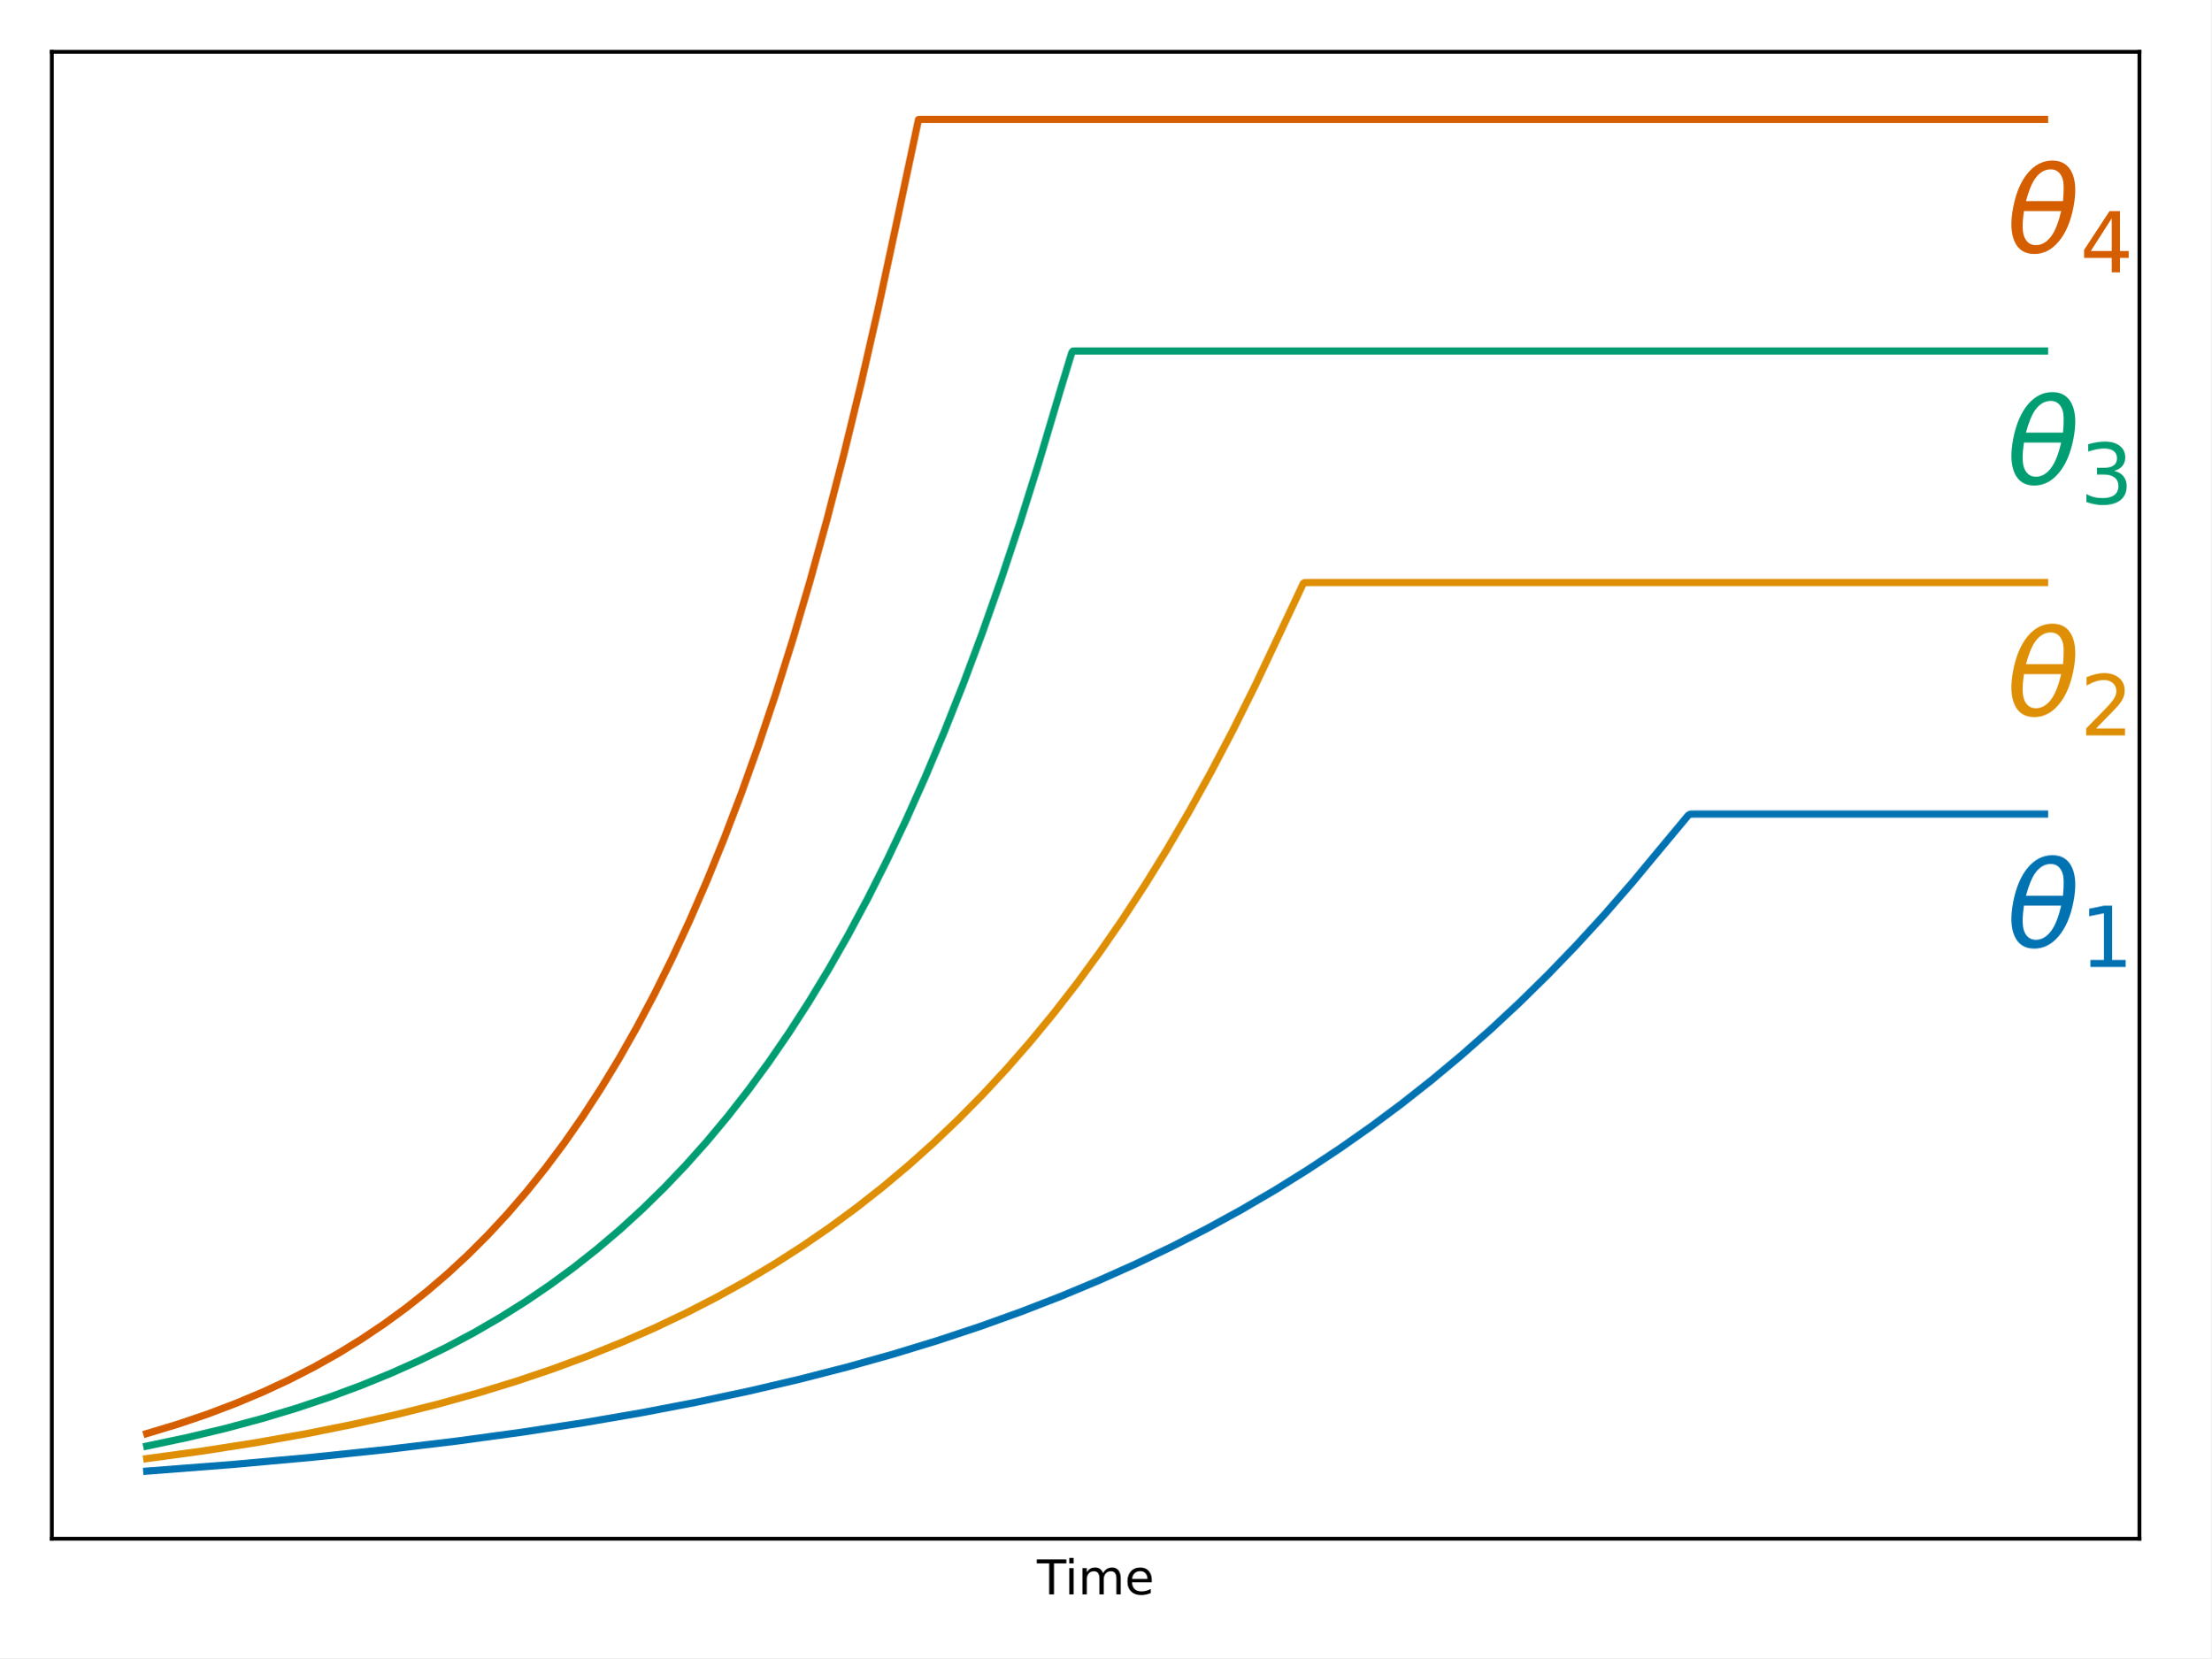
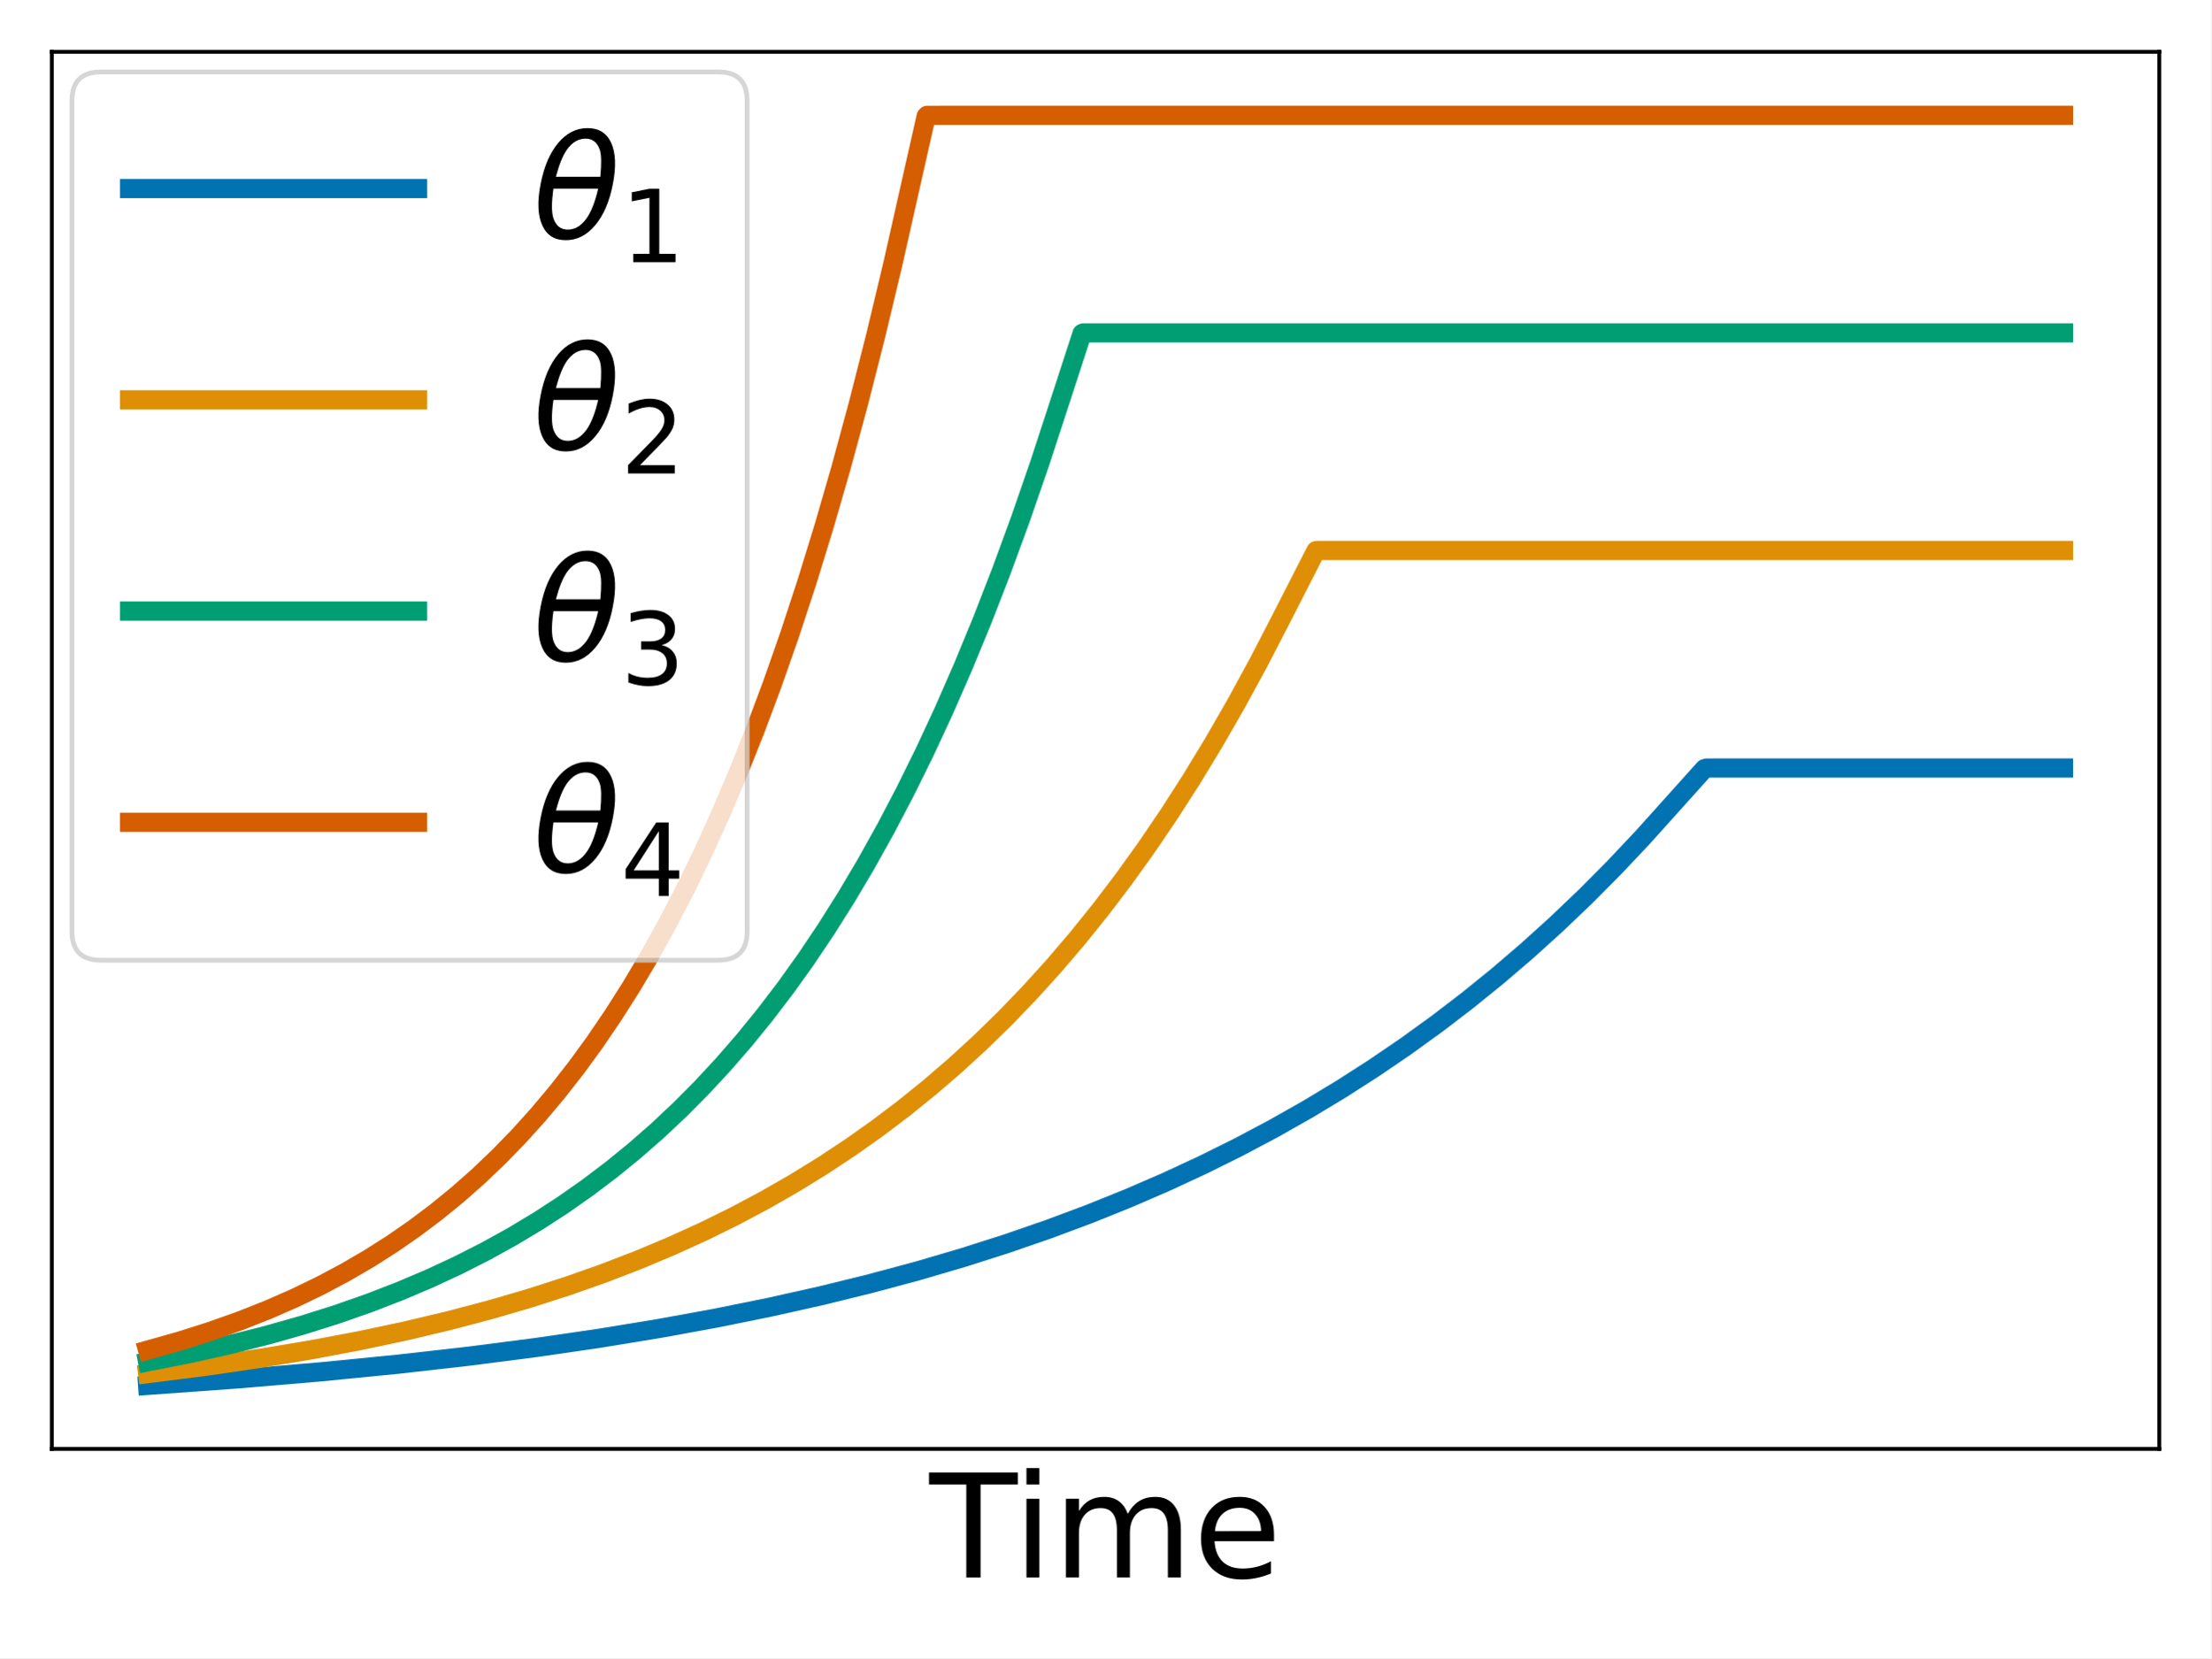
<svg xmlns="http://www.w3.org/2000/svg" xmlns:xlink="http://www.w3.org/1999/xlink" width="460.8pt" height="345.6pt" viewBox="0 0 460.8 345.6" version="1.1">
  <defs>
    <style type="text/css">*{stroke-linejoin: round; stroke-linecap: butt}</style>
  </defs>
  <g id="figure_1">
    <g id="patch_1">
      <path d="M 0 345.6  L 460.8 345.6  L 460.8 0  L 0 0  z " style="fill: #ffffff" />
    </g>
    <g id="axes_1">
      <g id="patch_2">
-         <path d="M 10.8 320.72  L 445.865 320.72  L 445.865 10.8  L 10.8 10.8  z " style="fill: #ffffff" />
+         <path d="M 10.8 302  L 450 302  L 450 10.8  L 10.8 10.8  z " style="fill: #ffffff" />
      </g>
      <g id="matplotlib.axis_1">
        <g id="text_1">
-           <g transform="translate(216.0987 332.3184) scale(0.1 -0.1)">
+           <g transform="translate(193.6992 328.7953) scale(0.3 -0.3)">
            <defs>
              <path id="DejaVuSans-54" d="M -19 4666  L 3928 4666  L 3928 4134  L 2272 4134  L 2272 0  L 1638 0  L 1638 4134  L -19 4134  L -19 4666  z " transform="scale(0.015625)" />
              <path id="DejaVuSans-69" d="M 603 3500  L 1178 3500  L 1178 0  L 603 0  L 603 3500  z M 603 4863  L 1178 4863  L 1178 4134  L 603 4134  L 603 4863  z " transform="scale(0.015625)" />
              <path id="DejaVuSans-6d" d="M 3328 2828  Q 3544 3216 3844 3400  Q 4144 3584 4550 3584  Q 5097 3584 5394 3201  Q 5691 2819 5691 2113  L 5691 0  L 5113 0  L 5113 2094  Q 5113 2597 4934 2840  Q 4756 3084 4391 3084  Q 3944 3084 3684 2787  Q 3425 2491 3425 1978  L 3425 0  L 2847 0  L 2847 2094  Q 2847 2600 2669 2842  Q 2491 3084 2119 3084  Q 1678 3084 1418 2786  Q 1159 2488 1159 1978  L 1159 0  L 581 0  L 581 3500  L 1159 3500  L 1159 2956  Q 1356 3278 1631 3431  Q 1906 3584 2284 3584  Q 2666 3584 2933 3390  Q 3200 3197 3328 2828  z " transform="scale(0.015625)" />
              <path id="DejaVuSans-65" d="M 3597 1894  L 3597 1613  L 953 1613  Q 991 1019 1311 708  Q 1631 397 2203 397  Q 2534 397 2845 478  Q 3156 559 3463 722  L 3463 178  Q 3153 47 2828 -22  Q 2503 -91 2169 -91  Q 1331 -91 842 396  Q 353 884 353 1716  Q 353 2575 817 3079  Q 1281 3584 2069 3584  Q 2775 3584 3186 3129  Q 3597 2675 3597 1894  z M 3022 2063  Q 3016 2534 2758 2815  Q 2500 3097 2075 3097  Q 1594 3097 1305 2825  Q 1016 2553 972 2059  L 3022 2063  z " transform="scale(0.015625)" />
            </defs>
            <use xlink:href="#DejaVuSans-54" />
            <use xlink:href="#DejaVuSans-69" x="57.959" />
            <use xlink:href="#DejaVuSans-6d" x="85.742" />
            <use xlink:href="#DejaVuSans-65" x="183.154" />
          </g>
        </g>
      </g>
      <g id="matplotlib.axis_2" />
      <g id="line2d_1">
-         <path d="M 30.576 306.633  L 48.53 305.243  L 65.259 303.728  L 80.761 302.103  L 95.236 300.365  L 108.8 298.515  L 121.614 296.544  L 133.715 294.46  L 145.184 292.262  L 156.099 289.945  L 166.54 287.504  L 176.505 284.947  L 186.076 282.264  L 195.29 279.45  L 204.149 276.514  L 212.691 273.449  L 220.957 270.249  L 228.945 266.918  L 236.697 263.448  L 244.25 259.822  L 251.566 256.065  L 258.724 252.139  L 265.685 248.07  L 272.487 243.837  L 279.17 239.415  L 285.696 234.831  L 292.102 230.06  L 298.39 225.1  L 304.56 219.951  L 310.65 214.579  L 316.661 208.98  L 322.593 203.149  L 328.486 197.044  L 334.339 190.657  L 340.192 183.939  L 346.401 176.461  L 351.858 169.915  L 352.294 169.692  L 353.164 169.673  L 395.598 169.673  L 426.089 169.673  L 426.089 169.673  " clip-path="url(#p0510ebed5a)" style="fill: none; stroke: #0173b2; stroke-width: 1.5; stroke-linecap: square" />
+         <path d="M 30.764 288.764  L 49.448 287.414  L 66.814 285.94  L 82.864 284.357  L 97.835 282.658  L 111.848 280.848  L 125.023 278.923  L 137.479 276.882  L 149.296 274.721  L 160.514 272.446  L 171.214 270.051  L 181.434 267.537  L 191.255 264.894  L 200.677 262.129  L 209.74 259.238  L 218.483 256.217  L 226.907 253.072  L 235.091 249.78  L 242.996 246.361  L 250.701 242.786  L 258.167 239.078  L 265.433 235.222  L 272.539 231.199  L 279.486 227.011  L 286.273 222.658  L 292.9 218.144  L 299.407 213.442  L 305.795 208.552  L 312.063 203.475  L 318.251 198.176  L 324.359 192.65  L 330.388 186.896  L 336.376 180.87  L 342.365 174.526  L 348.513 167.683  L 355.22 160.219  L 355.659 160.082  L 358.214 160.077  L 430.036 160.077  L 430.036 160.077  " clip-path="url(#pf8e06b8642)" style="fill: none; stroke: #0173b2; stroke-width: 4; stroke-linecap: square" />
      </g>
      <g id="line2d_2">
-         <path d="M 30.576 304.024  L 42.321 302.425  L 53.276 300.714  L 63.637 298.873  L 73.366 296.921  L 82.58 294.847  L 91.32 292.655  L 99.665 290.333  L 107.614 287.891  L 115.247 285.315  L 122.563 282.611  L 129.602 279.773  L 136.365 276.809  L 142.93 273.69  L 149.297 270.418  L 155.466 266.997  L 161.477 263.409  L 167.291 259.681  L 172.986 255.765  L 178.562 251.66  L 184.019 247.365  L 189.358 242.879  L 194.579 238.204  L 199.72 233.301  L 204.782 228.166  L 209.765 222.795  L 214.708 217.136  L 219.573 211.228  L 224.397 205.015  L 229.143 198.539  L 233.849 191.742  L 238.516 184.609  L 243.143 177.13  L 247.77 169.225  L 252.357 160.945  L 256.945 152.202  L 261.572 142.905  L 266.278 132.943  L 271.617 121.593  L 271.894 121.422  L 273.041 121.411  L 426.089 121.411  L 426.089 121.411  " clip-path="url(#p0510ebed5a)" style="fill: none; stroke: #de8f05; stroke-width: 1.5; stroke-linecap: square" />
+         <path d="M 30.764 286.312  L 42.98 284.761  L 54.318 283.103  L 65.058 281.31  L 75.118 279.408  L 84.62 277.387  L 93.643 275.243  L 102.226 272.976  L 110.411 270.585  L 118.236 268.069  L 125.741 265.423  L 132.967 262.64  L 139.914 259.726  L 146.621 256.674  L 153.089 253.487  L 159.357 250.154  L 165.465 246.656  L 171.413 242.993  L 177.202 239.168  L 182.871 235.156  L 188.421 230.956  L 193.85 226.566  L 199.16 221.987  L 204.39 217.184  L 209.54 212.15  L 214.57 206.923  L 219.561 201.418  L 224.471 195.669  L 229.342 189.624  L 234.173 183.27  L 238.924 176.653  L 243.635 169.712  L 248.306 162.434  L 252.977 154.742  L 257.608 146.686  L 262.319 138.039  L 267.03 128.922  L 274.256 114.775  L 274.615 114.732  L 315.656 114.73  L 430.036 114.73  L 430.036 114.73  " clip-path="url(#pf8e06b8642)" style="fill: none; stroke: #de8f05; stroke-width: 4; stroke-linecap: square" />
      </g>
      <g id="line2d_3">
-         <path d="M 30.576 301.415  L 39.039 299.628  L 46.988 297.727  L 54.581 295.684  L 61.779 293.519  L 68.62 291.231  L 75.146 288.816  L 81.394 286.268  L 87.405 283.579  L 93.179 280.755  L 98.795 277.76  L 104.213 274.62  L 109.473 271.314  L 114.574 267.846  L 119.557 264.19  L 124.422 260.345  L 129.167 256.31  L 133.834 252.049  L 138.382 247.597  L 142.89 242.87  L 147.319 237.901  L 151.67 232.685  L 155.98 227.167  L 160.212 221.388  L 164.404 215.286  L 168.556 208.848  L 172.669 202.06  L 176.743 194.908  L 180.816 187.302  L 184.85 179.294  L 188.844 170.869  L 192.839 161.921  L 196.793 152.515  L 200.748 142.533  L 204.703 131.941  L 208.657 120.706  L 212.612 108.796  L 216.606 96.053  L 220.957 81.397  L 223.369 73.474  L 223.606 73.175  L 224.12 73.149  L 426.089 73.149  L 426.089 73.149  " clip-path="url(#p0510ebed5a)" style="fill: none; stroke: #029e73; stroke-width: 1.5; stroke-linecap: square" />
+         <path d="M 30.764 283.861  L 39.587 282.124  L 47.811 280.282  L 55.676 278.296  L 63.101 276.193  L 70.168 273.963  L 76.915 271.6  L 83.343 269.116  L 89.531 266.487  L 95.479 263.719  L 101.228 260.799  L 106.778 257.73  L 112.167 254.495  L 117.397 251.096  L 122.467 247.536  L 127.418 243.788  L 132.249 239.852  L 136.999 235.694  L 141.631 231.344  L 146.182 226.765  L 150.653 221.951  L 155.085 216.851  L 159.436 211.502  L 163.748 205.847  L 167.98 199.929  L 172.172 193.685  L 176.324 187.101  L 180.436 180.165  L 184.548 172.788  L 188.62 165.022  L 192.653 156.852  L 196.685 148.174  L 200.677 139.053  L 204.669 129.375  L 208.662 119.106  L 212.654 108.217  L 216.646 96.679  L 220.759 84.102  L 225.509 69.495  L 225.749 69.389  L 228.583 69.383  L 430.036 69.383  L 430.036 69.383  " clip-path="url(#pf8e06b8642)" style="fill: none; stroke: #029e73; stroke-width: 4; stroke-linecap: square" />
      </g>
      <g id="line2d_4">
-         <path d="M 30.576 298.806  L 37.101 296.832  L 43.27 294.737  L 49.202 292.488  L 54.858 290.107  L 60.276 287.585  L 65.456 284.929  L 70.479 282.103  L 75.304 279.134  L 80.01 275.977  L 84.558 272.657  L 88.987 269.15  L 93.298 265.454  L 97.529 261.534  L 101.682 257.382  L 105.755 252.993  L 109.749 248.362  L 113.704 243.433  L 117.58 238.247  L 121.416 232.741  L 125.213 226.9  L 128.97 220.71  L 132.687 214.154  L 136.365 207.218  L 140.043 199.802  L 143.681 191.963  L 147.319 183.589  L 150.918 174.743  L 154.517 165.3  L 158.076 155.336  L 161.636 144.707  L 165.195 133.371  L 168.754 121.282  L 172.313 108.391  L 175.873 94.648  L 179.432 80.004  L 182.991 64.408  L 186.63 47.444  L 191.415 24.919  L 191.731 24.887  L 426.089 24.887  L 426.089 24.887  " clip-path="url(#p0510ebed5a)" style="fill: none; stroke: #d55e00; stroke-width: 1.5; stroke-linecap: square" />
+         <path d="M 30.764 281.41  L 37.551 279.496  L 43.938 277.466  L 50.087 275.28  L 55.915 272.971  L 61.505 270.519  L 66.854 267.928  L 72.004 265.186  L 76.955 262.299  L 81.746 259.25  L 86.417 256.012  L 90.928 252.616  L 95.36 249  L 99.671 245.194  L 103.903 241.16  L 108.055 236.892  L 112.127 232.384  L 116.12 227.631  L 120.072 222.578  L 123.945 217.265  L 127.777 211.629  L 131.57 205.656  L 135.323 199.33  L 139.036 192.637  L 142.748 185.482  L 146.421 177.918  L 150.094 169.838  L 153.727 161.303  L 157.36 152.192  L 160.953 142.578  L 164.547 132.323  L 168.14 121.386  L 171.733 109.723  L 175.286 97.429  L 178.879 84.184  L 182.472 70.073  L 186.065 55.048  L 189.818 38.379  L 193.012 24.244  L 193.211 24.041  L 199.719 24.036  L 430.036 24.036  L 430.036 24.036  " clip-path="url(#pf8e06b8642)" style="fill: none; stroke: #d55e00; stroke-width: 4; stroke-linecap: square" />
      </g>
      <g id="patch_3">
-         <path d="M 10.8 320.72  L 10.8 10.8  " style="fill: none; stroke: #000000; stroke-width: 0.8; stroke-linejoin: miter; stroke-linecap: square" />
+         <path d="M 10.8 302  L 10.8 10.8  " style="fill: none; stroke: #000000; stroke-width: 0.8; stroke-linejoin: miter; stroke-linecap: square" />
      </g>
      <g id="patch_4">
-         <path d="M 445.865 320.72  L 445.865 10.8  " style="fill: none; stroke: #000000; stroke-width: 0.8; stroke-linejoin: miter; stroke-linecap: square" />
+         <path d="M 450 302  L 450 10.8  " style="fill: none; stroke: #000000; stroke-width: 0.8; stroke-linejoin: miter; stroke-linecap: square" />
      </g>
      <g id="patch_5">
-         <path d="M 10.8 320.72  L 445.865 320.72  " style="fill: none; stroke: #000000; stroke-width: 0.8; stroke-linejoin: miter; stroke-linecap: square" />
+         <path d="M 10.8 302  L 450 302  " style="fill: none; stroke: #000000; stroke-width: 0.8; stroke-linejoin: miter; stroke-linecap: square" />
      </g>
      <g id="patch_6">
-         <path d="M 10.8 10.8  L 445.865 10.8  " style="fill: none; stroke: #000000; stroke-width: 0.8; stroke-linejoin: miter; stroke-linecap: square" />
+         <path d="M 10.8 10.8  L 450 10.8  " style="fill: none; stroke: #000000; stroke-width: 0.8; stroke-linejoin: miter; stroke-linecap: square" />
+       </g>
+     </g>
+     <g id="legend_1">
+       <g id="patch_7">
+         <path d="M 21 200.137  L 149.7 200.137  Q 155.7 200.137 155.7 194.137  L 155.7 21  Q 155.7 15 149.7 15  L 21 15  Q 15 15 15 21  L 15 194.137  Q 15 200.137 21 200.137  z " style="fill: #ffffff; opacity: 0.8; stroke: #cccccc; stroke-linejoin: miter" />
+       </g>
+       <g id="line2d_5">
+         <path d="M 27 39.295  L 57 39.295  L 87 39.295  " style="fill: none; stroke: #0173b2; stroke-width: 4; stroke-linecap: square" />
      </g>
      <g id="text_2">
-         <g style="fill: #0173b2" transform="translate(418.1794 197.4998) scale(0.25 -0.25)">
+         <g transform="translate(111 49.79531) scale(0.3 -0.3)">
          <defs>
            <path id="DejaVuSans-Oblique-3b8" d="M 2913 2219  L 925 2219  Q 791 1284 928 888  Q 1100 400 1566 400  Q 2034 400 2391 891  Q 2703 1322 2913 2219  z M 3009 2750  Q 3094 3638 2984 3950  Q 2813 4444 2353 4444  Q 1875 4444 1525 3956  Q 1250 3563 1034 2750  L 3009 2750  z M 2444 4913  Q 3194 4913 3494 4250  Q 3794 3591 3566 2422  Q 3341 1256 2781 594  Q 2225 -72 1475 -72  Q 722 -72 425 594  Q 128 1256 353 2422  Q 581 3591 1134 4250  Q 1691 4913 2444 4913  z " transform="scale(0.015625)" />
            <path id="DejaVuSans-31" d="M 794 531  L 1825 531  L 1825 4091  L 703 3866  L 703 4441  L 1819 4666  L 2450 4666  L 2450 531  L 3481 531  L 3481 0  L 794 0  L 794 531  z " transform="scale(0.015625)" />
          </defs>
          <use xlink:href="#DejaVuSans-Oblique-3b8" transform="translate(0 0.234375)" />
          <use xlink:href="#DejaVuSans-31" transform="translate(61.18164 -16.17188) scale(0.7)" />
        </g>
      </g>
+       <g id="line2d_6">
+         <path d="M 27 83.33  L 57 83.33  L 87 83.33  " style="fill: none; stroke: #de8f05; stroke-width: 4; stroke-linecap: square" />
+       </g>
      <g id="text_3">
-         <g style="fill: #de8f05" transform="translate(418.1794 149.2379) scale(0.25 -0.25)">
+         <g transform="translate(111 93.82969) scale(0.3 -0.3)">
          <defs>
            <path id="DejaVuSans-32" d="M 1228 531  L 3431 531  L 3431 0  L 469 0  L 469 531  Q 828 903 1448 1529  Q 2069 2156 2228 2338  Q 2531 2678 2651 2914  Q 2772 3150 2772 3378  Q 2772 3750 2511 3984  Q 2250 4219 1831 4219  Q 1534 4219 1204 4116  Q 875 4013 500 3803  L 500 4441  Q 881 4594 1212 4672  Q 1544 4750 1819 4750  Q 2544 4750 2975 4387  Q 3406 4025 3406 3419  Q 3406 3131 3298 2873  Q 3191 2616 2906 2266  Q 2828 2175 2409 1742  Q 1991 1309 1228 531  z " transform="scale(0.015625)" />
          </defs>
          <use xlink:href="#DejaVuSans-Oblique-3b8" transform="translate(0 0.234375)" />
          <use xlink:href="#DejaVuSans-32" transform="translate(61.18164 -16.17188) scale(0.7)" />
        </g>
      </g>
+       <g id="line2d_7">
+         <path d="M 27 127.364  L 57 127.364  L 87 127.364  " style="fill: none; stroke: #029e73; stroke-width: 4; stroke-linecap: square" />
+       </g>
      <g id="text_4">
-         <g style="fill: #029e73" transform="translate(418.1794 100.9759) scale(0.25 -0.25)">
+         <g transform="translate(111 137.8641) scale(0.3 -0.3)">
          <defs>
            <path id="DejaVuSans-33" d="M 2597 2516  Q 3050 2419 3304 2112  Q 3559 1806 3559 1356  Q 3559 666 3084 287  Q 2609 -91 1734 -91  Q 1441 -91 1130 -33  Q 819 25 488 141  L 488 750  Q 750 597 1062 519  Q 1375 441 1716 441  Q 2309 441 2620 675  Q 2931 909 2931 1356  Q 2931 1769 2642 2001  Q 2353 2234 1838 2234  L 1294 2234  L 1294 2753  L 1863 2753  Q 2328 2753 2575 2939  Q 2822 3125 2822 3475  Q 2822 3834 2567 4026  Q 2313 4219 1838 4219  Q 1578 4219 1281 4162  Q 984 4106 628 3988  L 628 4550  Q 988 4650 1302 4700  Q 1616 4750 1894 4750  Q 2613 4750 3031 4423  Q 3450 4097 3450 3541  Q 3450 3153 3228 2886  Q 3006 2619 2597 2516  z " transform="scale(0.015625)" />
          </defs>
          <use xlink:href="#DejaVuSans-Oblique-3b8" transform="translate(0 0.234375)" />
          <use xlink:href="#DejaVuSans-33" transform="translate(61.18164 -16.17188) scale(0.7)" />
        </g>
      </g>
+       <g id="line2d_8">
+         <path d="M 27 171.398  L 57 171.398  L 87 171.398  " style="fill: none; stroke: #d55e00; stroke-width: 4; stroke-linecap: square" />
+       </g>
      <g id="text_5">
-         <g style="fill: #d55e00" transform="translate(418.1794 52.71398) scale(0.25 -0.25)">
+         <g transform="translate(111 181.8984) scale(0.3 -0.3)">
          <defs>
            <path id="DejaVuSans-34" d="M 2419 4116  L 825 1625  L 2419 1625  L 2419 4116  z M 2253 4666  L 3047 4666  L 3047 1625  L 3713 1625  L 3713 1100  L 3047 1100  L 3047 0  L 2419 0  L 2419 1100  L 313 1100  L 313 1709  L 2253 4666  z " transform="scale(0.015625)" />
          </defs>
          <use xlink:href="#DejaVuSans-Oblique-3b8" transform="translate(0 0.234375)" />
          <use xlink:href="#DejaVuSans-34" transform="translate(61.18164 -16.17188) scale(0.7)" />
        </g>
      </g>
    </g>
  </g>
  <defs>
-     <clipPath id="p0510ebed5a">
-       <rect x="10.8" y="10.8" width="435.065" height="309.92" />
+     <clipPath id="pf8e06b8642">
+       <rect x="10.8" y="10.8" width="439.2" height="291.2" />
    </clipPath>
  </defs>
</svg>
